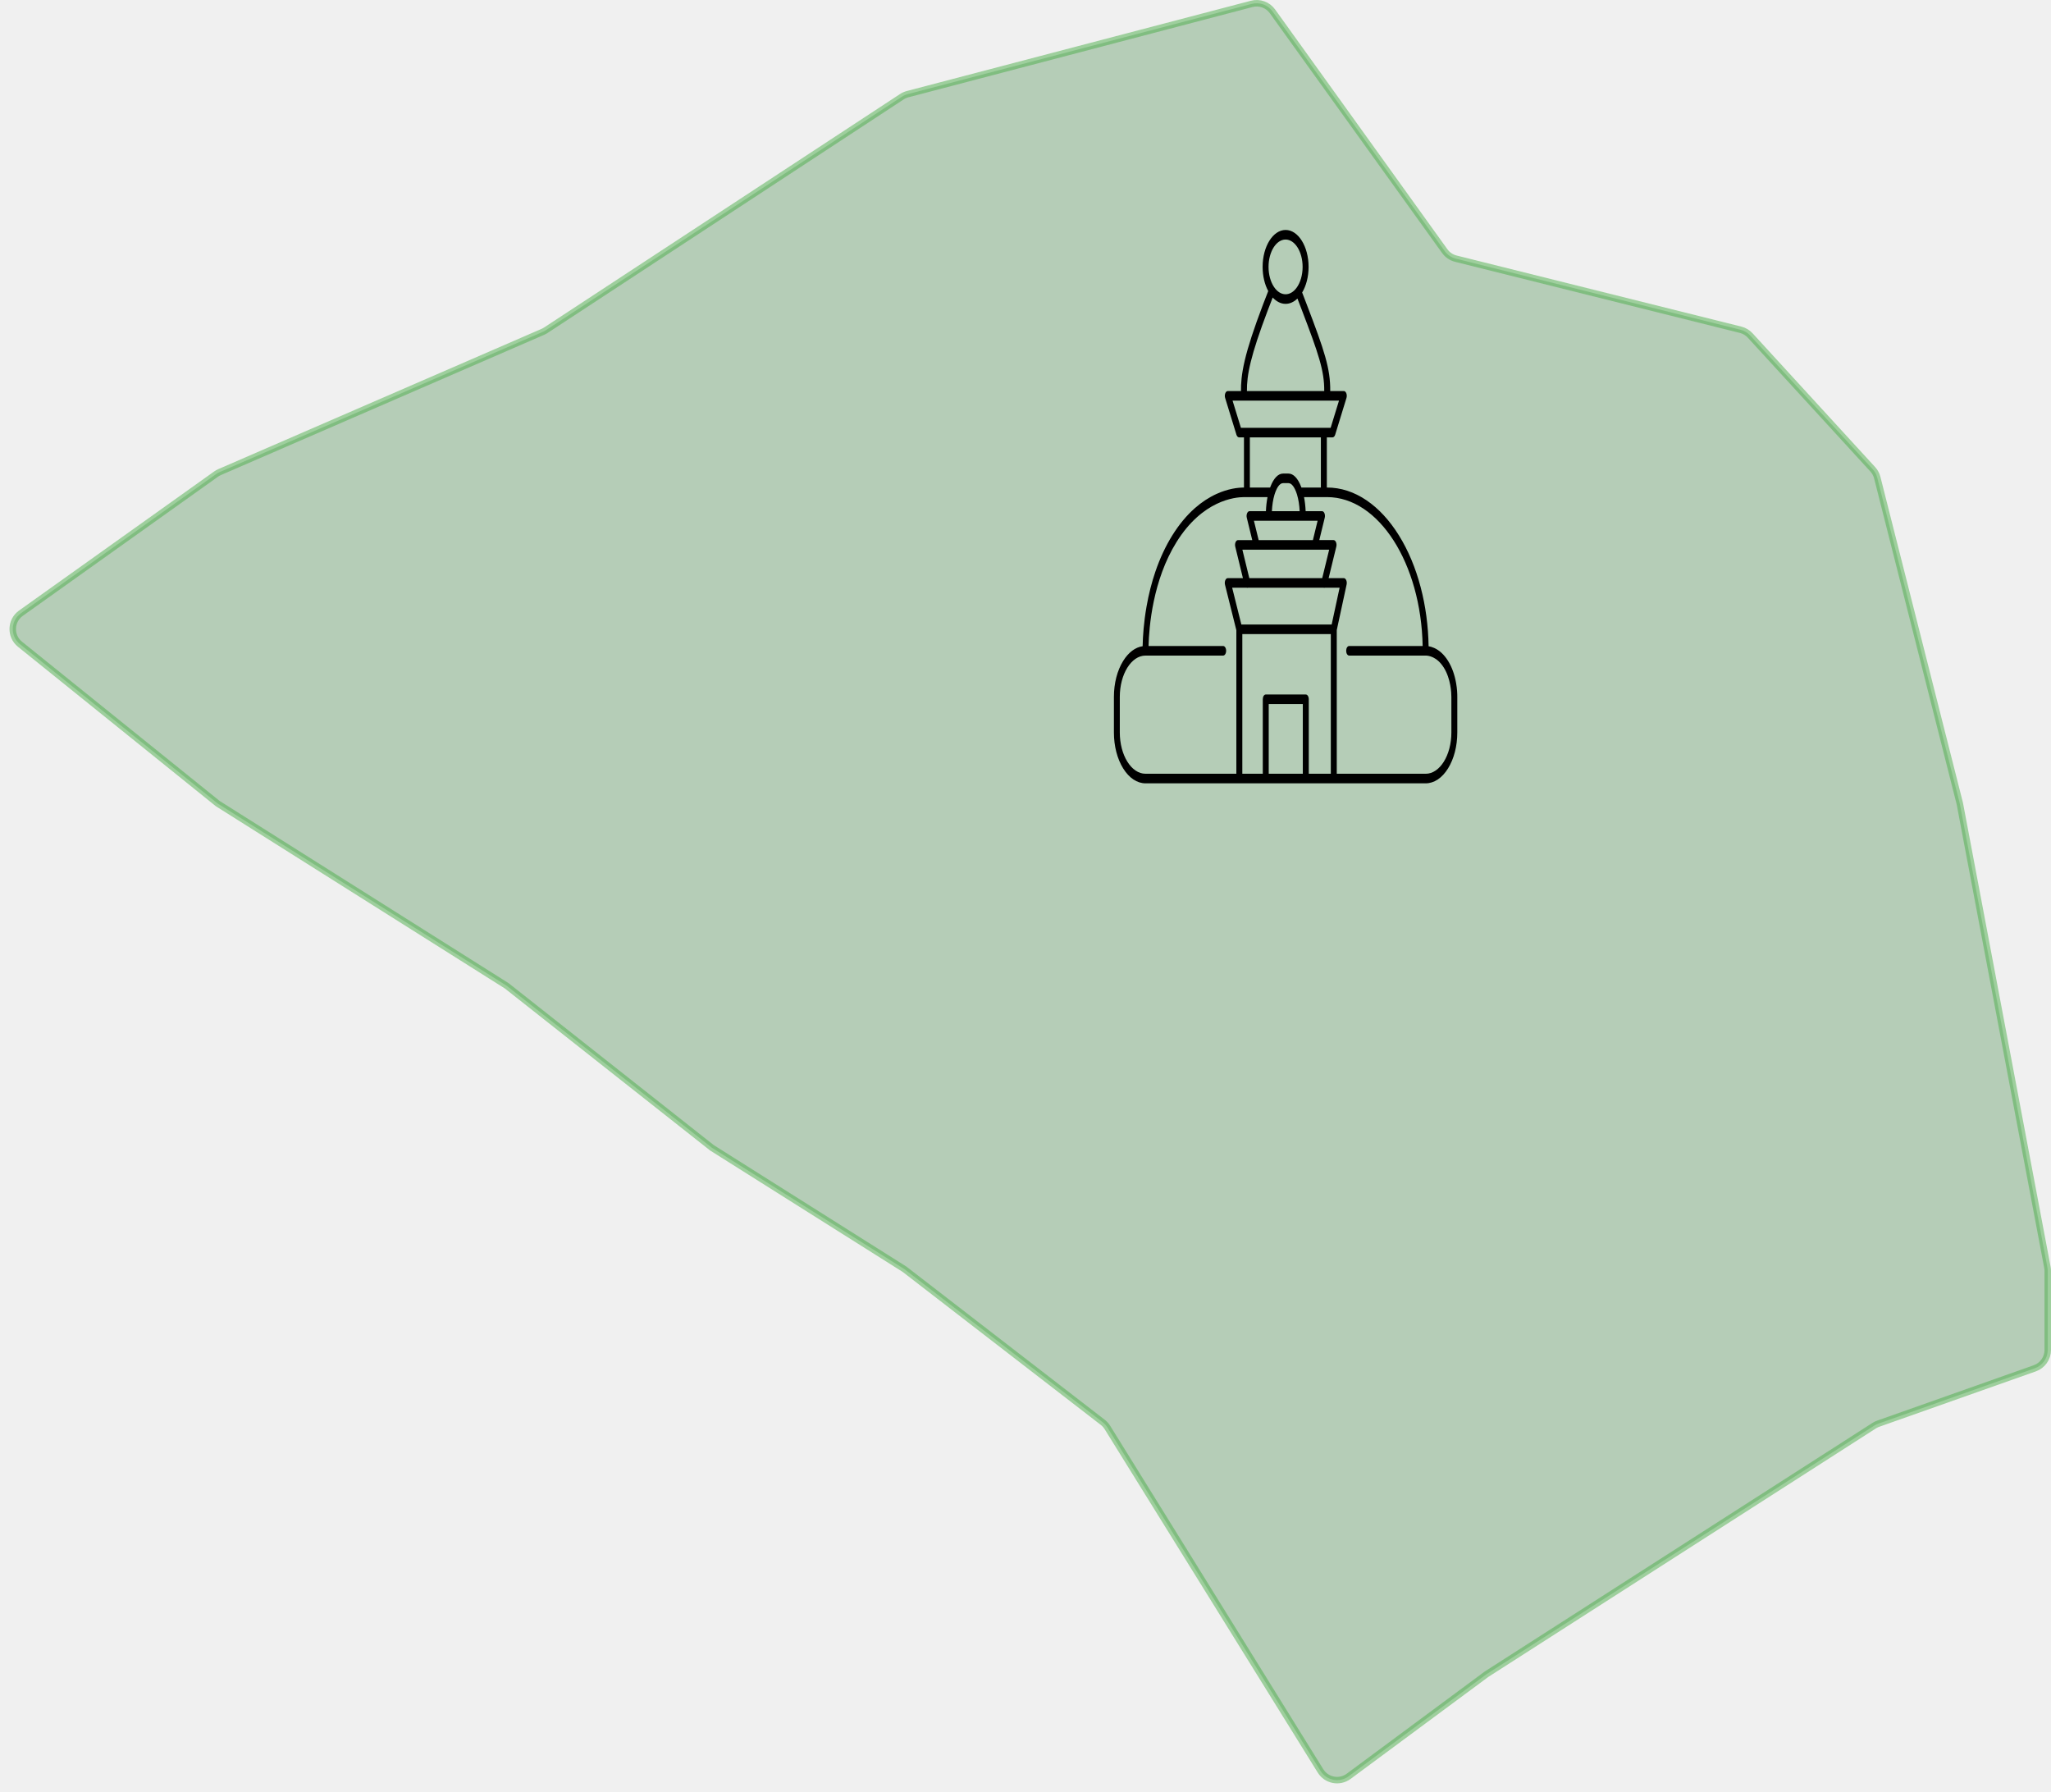
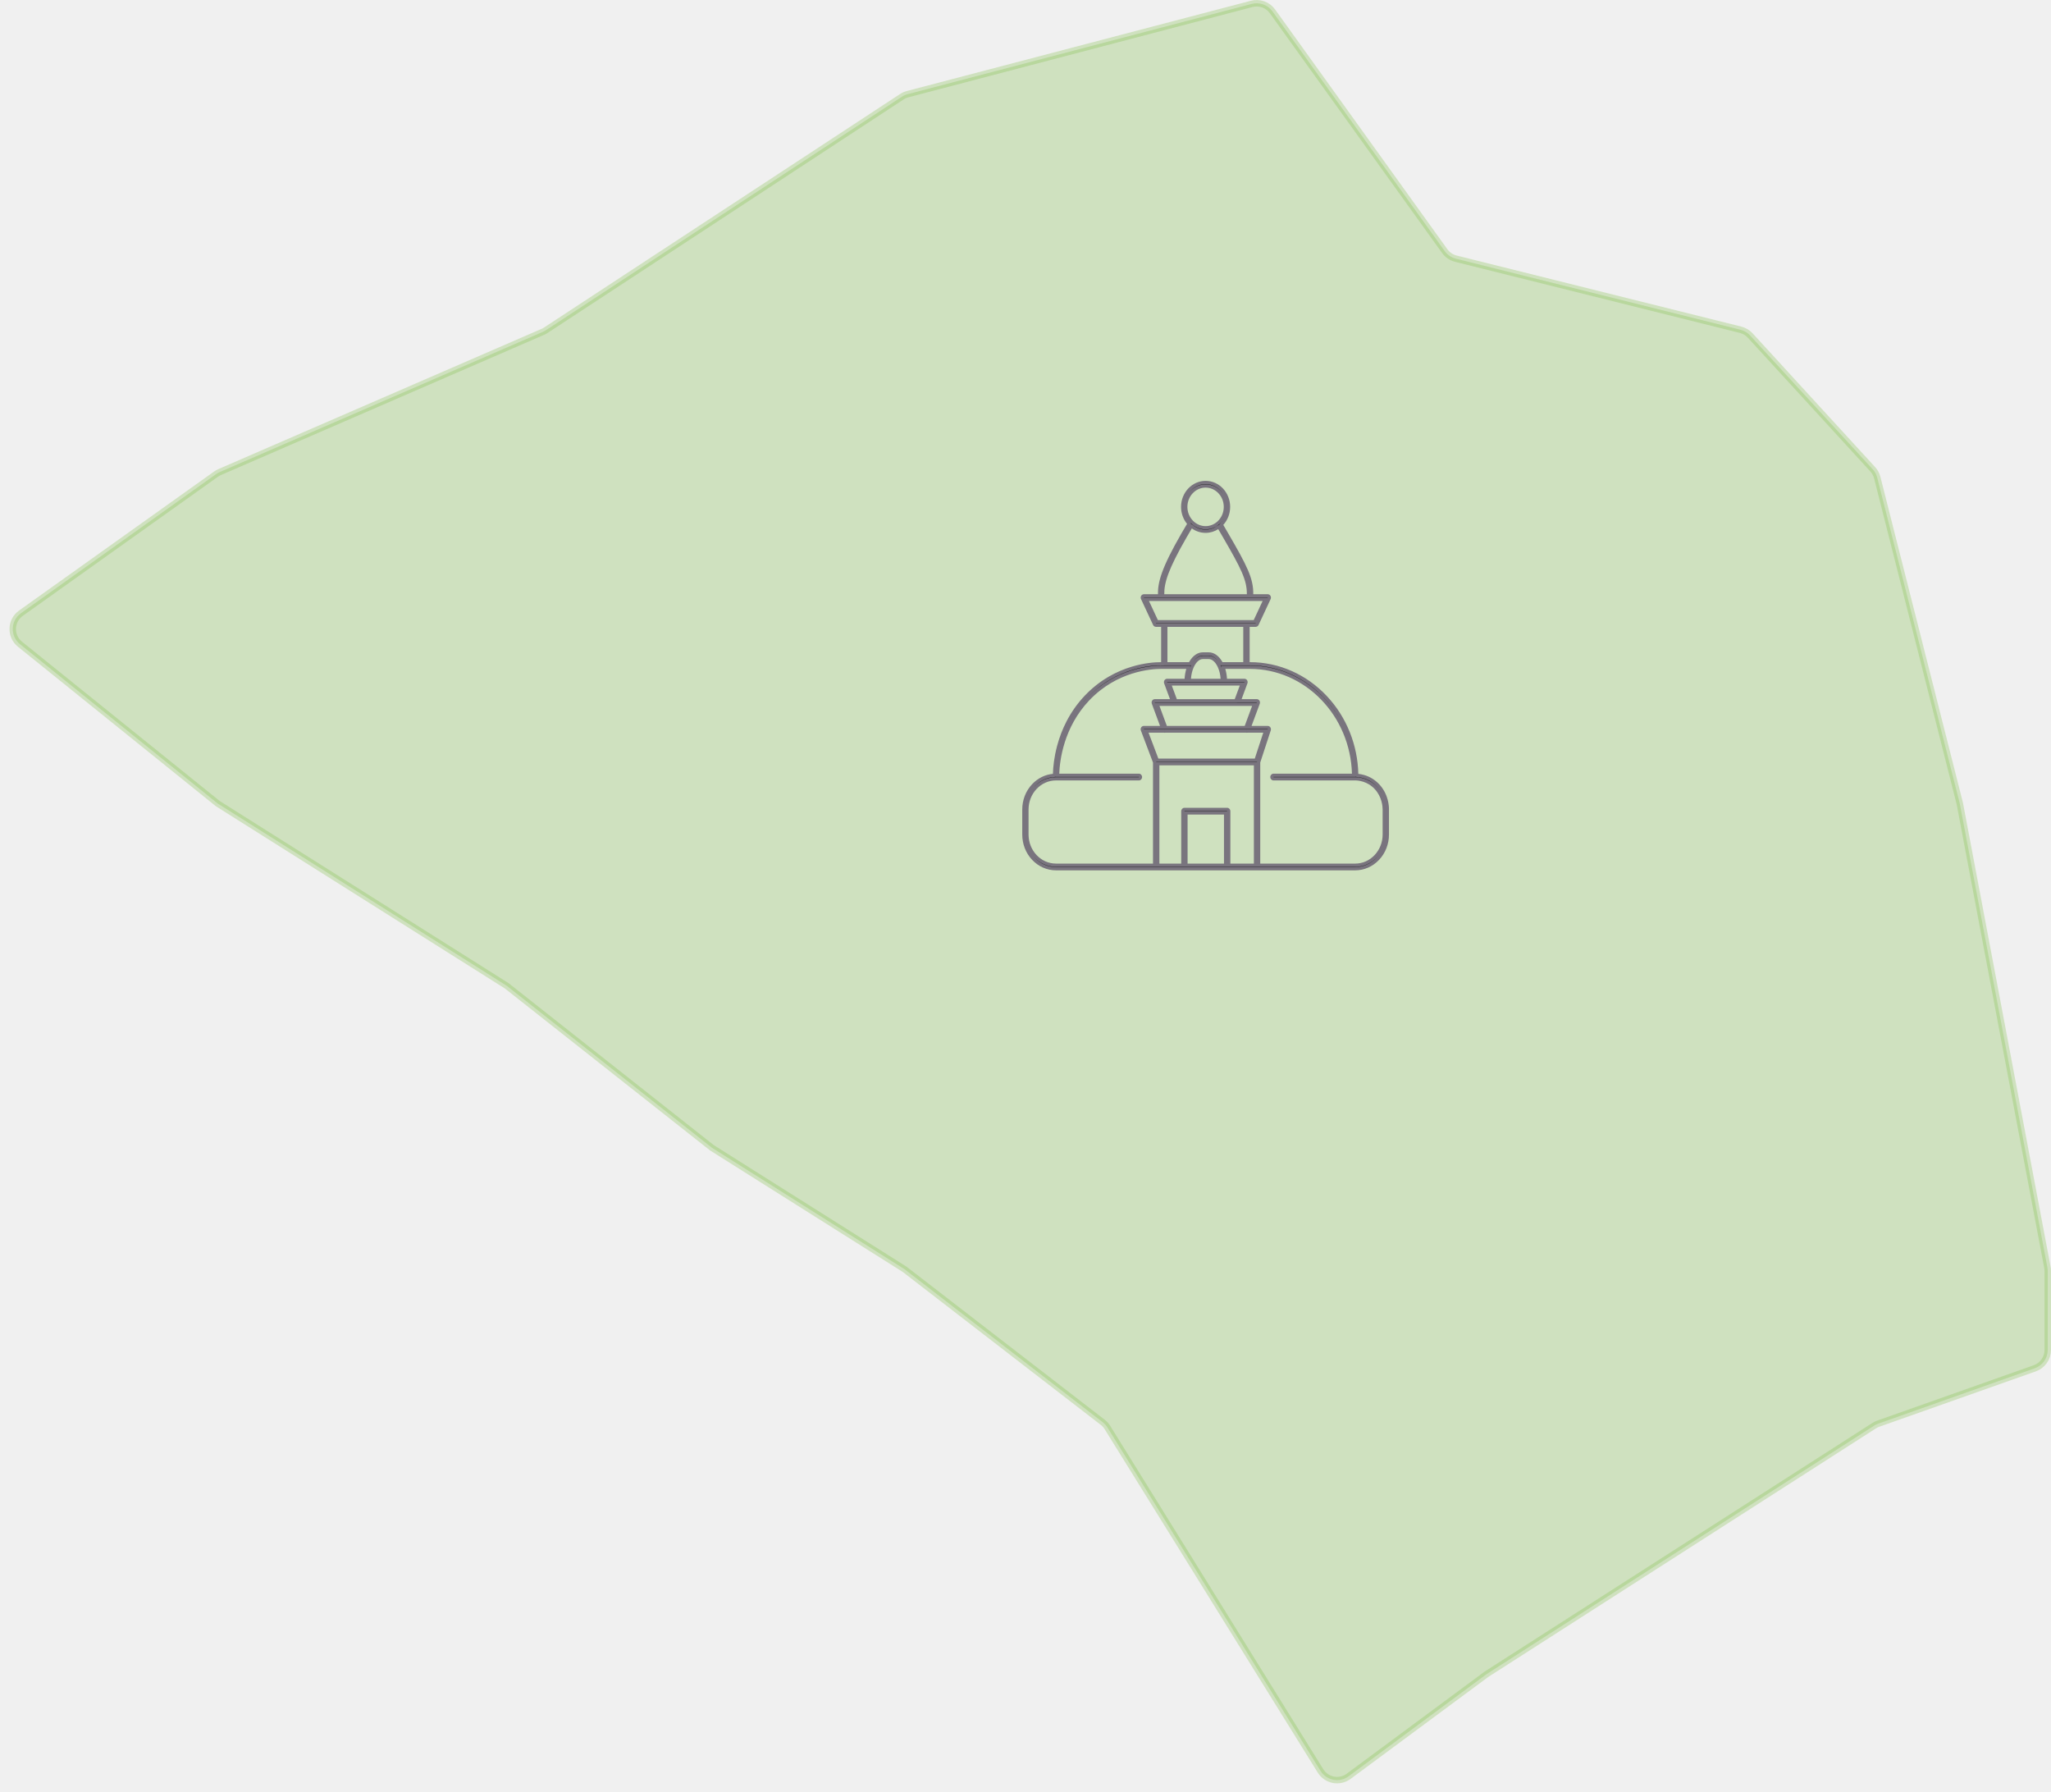
<svg xmlns="http://www.w3.org/2000/svg" width="632" height="552" viewBox="0 0 632 552" fill="none">
-   <path d="M66.586 146.066L6.445 188.929C3.208 191.235 3.068 195.994 6.163 198.487L67.1 247.583L156.137 303.722L219.366 353.624L278.724 391.05L339.804 438.21C340.372 438.648 340.856 439.185 341.235 439.795L406.91 545.619C408.759 548.599 412.759 549.364 415.578 547.277L458.088 515.805L577.51 439.247C577.898 438.999 578.313 438.796 578.748 438.642L627.001 421.574C629.398 420.727 631 418.46 631 415.918V391.612C631 391.238 630.965 390.866 630.896 390.499L603.902 247.583L578.465 147.165C578.222 146.203 577.743 145.317 577.073 144.585L539.311 103.366C538.516 102.498 537.483 101.883 536.341 101.598L448.609 79.697C447.231 79.353 446.019 78.53 445.19 77.377L392.104 3.501C390.654 1.484 388.111 0.568 385.709 1.199L279.672 29.013C279.044 29.178 278.447 29.443 277.904 29.799L168.181 101.753C167.894 101.941 167.593 102.104 167.278 102.24L67.68 145.448C67.294 145.615 66.928 145.822 66.586 146.066Z" fill="#2E7D32" fill-opacity="0.3" stroke="#4DAF4A" stroke-opacity="0.5" stroke-width="2" />
-   <path d="M448.687 210.459C448.222 207.822 447.391 205.521 446.21 203.624C445.029 201.727 443.598 200.384 441.956 199.643C441.306 199.351 440.714 199.19 440.214 199.109C440.11 192.814 439.286 186.7 437.768 180.928C436.192 174.939 433.936 169.559 431.06 164.944C428.185 160.329 424.841 156.697 421.114 154.166C417.255 151.541 413.156 150.21 408.93 150.21H408.856V134.754H410.602C410.95 134.754 411.271 134.437 411.426 133.933L414.906 122.607C415.045 122.153 415.029 121.606 414.863 121.177C414.696 120.741 414.402 120.48 414.085 120.48H409.901C409.967 113.508 408.101 108.022 402.656 93.779C402.222 92.647 401.734 91.372 401.251 90.122C402.478 88.076 403.232 85.29 403.232 82.23C403.232 75.954 400.055 70.848 396.149 70.848C392.244 70.848 389.066 75.954 389.066 82.23C389.066 85.072 389.717 87.678 390.797 89.674C390.239 91.086 389.686 92.511 389.151 93.922C386.357 101.286 384.577 106.741 383.555 111.082C382.525 115.461 382.382 118.291 382.402 120.48H378.337C378.02 120.48 377.726 120.741 377.56 121.177C377.393 121.612 377.374 122.153 377.517 122.607L380.997 133.933C381.151 134.437 381.469 134.754 381.821 134.754H383.319V150.21C381.418 150.216 378.434 150.564 374.893 152.169C372.544 153.233 370.291 154.706 368.197 156.554C365.646 158.799 363.309 161.623 361.246 164.932C359.183 168.247 357.429 172.003 356.028 176.102C354.879 179.467 353.961 183.087 353.3 186.862C352.433 191.8 352.154 196.061 352.096 199.096C349.832 199.426 347.726 201.005 346.101 203.624C344.258 206.585 343.244 210.522 343.244 214.713V225.666C343.244 229.851 344.258 233.796 346.101 236.757C347.943 239.717 350.393 241.346 353.002 241.346H381.906H390.03H402.365H410.985H439.297C441.902 241.346 444.356 239.717 446.198 236.757C448.04 233.796 449.055 229.857 449.055 225.666V214.713C449.066 213.761 449.001 212.251 448.687 210.459ZM396.142 73.802C399.037 73.802 401.39 77.583 401.39 82.236C401.39 84.829 400.658 87.149 399.509 88.698C399.486 88.723 399.466 88.754 399.447 88.779C398.545 89.96 397.392 90.663 396.142 90.663C394.783 90.663 393.545 89.83 392.612 88.468C392.589 88.43 392.561 88.393 392.538 88.356C391.528 86.82 390.893 84.643 390.893 82.23C390.893 77.583 393.247 73.802 396.142 73.802ZM390.708 95.459C391.187 94.196 391.679 92.927 392.174 91.665C393.309 92.896 394.671 93.618 396.138 93.618C397.477 93.618 398.727 93.021 399.795 91.982C400.24 93.133 400.682 94.289 401.08 95.328C406.325 109.042 408.109 114.26 408.051 120.48H384.225C384.186 115.548 385.266 109.795 390.708 95.459ZM379.804 123.435H412.603L410.029 131.806H382.378L379.804 123.435ZM407.018 134.754V150.21H401.022C400.987 150.117 400.953 150.023 400.918 149.936C399.915 147.336 398.534 145.906 397.032 145.906H395.36C393.858 145.906 392.48 147.336 391.478 149.936C391.443 150.03 391.408 150.117 391.373 150.21H385.134V134.754H407.018ZM401.452 238.398H390.947V216.922H401.452V238.398ZM402.373 213.974H390.034C389.527 213.974 389.117 214.632 389.117 215.448V238.398H382.812V195.364H410.079V238.398H403.29V215.448C403.29 214.632 402.88 213.974 402.373 213.974ZM410.342 192.416H382.514L379.685 181.078H384.143C384.279 181.127 384.422 181.134 384.565 181.078H407.842C407.912 181.103 407.981 181.115 408.047 181.115C408.117 181.115 408.19 181.103 408.256 181.078H412.788L410.342 192.416ZM384.968 178.13L382.831 169.36H387.224C387.232 169.36 387.236 169.36 387.243 169.36H405.179H405.183H405.191H409.572L407.432 178.13H384.968ZM404.556 166.412H387.847L386.388 160.447H390.909C390.932 160.447 390.951 160.454 390.975 160.454C390.998 160.454 391.017 160.454 391.04 160.447H401.359C401.382 160.447 401.402 160.454 401.425 160.454C401.448 160.454 401.467 160.454 401.49 160.447H406.011L404.556 166.412ZM391.923 157.493C392.008 155.633 392.283 153.898 392.716 152.443C392.743 152.374 392.763 152.306 392.782 152.231C392.863 151.976 392.948 151.727 393.041 151.491C393.421 150.508 394.226 148.854 395.364 148.854H397.036C398.174 148.854 398.983 150.508 399.362 151.491C399.455 151.727 399.54 151.976 399.621 152.231C399.641 152.306 399.664 152.381 399.687 152.449C400.124 153.904 400.395 155.64 400.48 157.493H391.923ZM345.059 225.666V214.713C345.059 207.692 348.612 201.982 352.982 201.982H376.905C377.413 201.982 377.823 201.323 377.823 200.508C377.823 199.693 377.413 199.034 376.905 199.034H353.919C354.066 193.106 355.223 178.758 362.527 167.022C370.531 154.159 380.486 153.158 383.357 153.158H383.365H390.576C390.313 154.508 390.143 155.969 390.084 157.487H385.041C384.739 157.487 384.453 157.73 384.283 158.134C384.112 158.538 384.077 159.048 384.186 159.502L385.873 166.406H381.488C381.186 166.406 380.9 166.648 380.73 167.046C380.559 167.451 380.52 167.961 380.633 168.415L382.998 178.123H378.326C378.02 178.123 377.738 178.366 377.567 178.77C377.397 179.175 377.362 179.691 377.474 180.145L380.973 194.17V238.391H352.982C348.612 238.398 345.059 232.688 345.059 225.666ZM447.232 225.666C447.232 232.688 443.679 238.398 439.309 238.398H411.914V194.139L414.948 180.083C415.045 179.635 415.002 179.131 414.828 178.745C414.654 178.36 414.379 178.123 414.081 178.123H409.406L411.774 168.415C411.887 167.961 411.848 167.451 411.678 167.046C411.507 166.642 411.221 166.4 410.919 166.4H406.53L408.214 159.496C408.326 159.042 408.287 158.532 408.117 158.127C407.947 157.723 407.664 157.487 407.358 157.487H402.323C402.261 155.969 402.094 154.508 401.831 153.158H408.93C424.868 153.158 437.892 173.602 438.38 199.034H415.73C415.223 199.034 414.813 199.693 414.813 200.508C414.813 201.323 415.223 201.982 415.73 201.982H439.309C440.083 201.982 442.757 202.249 444.909 205.708C447.061 209.166 447.228 213.475 447.228 214.713L447.232 225.666Z" fill="black" />
+   <path d="M66.586 146.066L6.445 188.929C3.208 191.235 3.068 195.994 6.163 198.487L67.1 247.583L156.137 303.722L219.366 353.624L278.724 391.05L339.804 438.21C340.372 438.648 340.856 439.185 341.235 439.795L406.91 545.619C408.759 548.599 412.759 549.364 415.578 547.277L458.088 515.805L577.51 439.247C577.898 438.999 578.313 438.796 578.748 438.642L627.001 421.574C629.398 420.727 631 418.46 631 415.918V391.612C631 391.239 630.965 390.866 630.896 390.499L603.902 247.583L578.465 147.165C578.222 146.203 577.743 145.317 577.073 144.585L539.311 103.366C538.516 102.498 537.483 101.883 536.341 101.598L448.609 79.697C447.231 79.353 446.019 78.53 445.19 77.377L392.104 3.501C390.654 1.484 388.112 0.568 385.709 1.199L279.672 29.013C279.044 29.178 278.447 29.443 277.904 29.799L168.181 101.753C167.894 101.941 167.593 102.104 167.278 102.24L67.68 145.448C67.294 145.615 66.928 145.822 66.586 146.066Z" fill="#83BF4F" fill-opacity="0.3" stroke="#83BF4F" stroke-opacity="0.3" stroke-width="2" />
+   <mask id="path-2-inside-1_1224_4656" fill="white">
+     <path d="M427.606 246.414C427.109 244.558 426.221 242.938 424.961 241.603C423.699 240.268 422.171 239.322 420.417 238.801C419.723 238.595 419.091 238.482 418.557 238.425C418.446 233.995 417.566 229.692 415.945 225.629C414.263 221.414 411.853 217.627 408.782 214.379C405.711 211.131 402.14 208.575 398.16 206.793C394.039 204.946 389.661 204.009 385.148 204.009H385.069V193.131H386.933C387.305 193.131 387.648 192.908 387.814 192.553L391.53 184.582C391.678 184.262 391.662 183.877 391.484 183.575C391.306 183.268 390.992 183.085 390.653 183.085H386.185C386.255 178.177 384.263 174.317 378.447 164.292C377.984 163.495 377.464 162.598 376.947 161.718C378.257 160.278 379.063 158.317 379.063 156.163C379.063 151.746 375.67 148.152 371.499 148.152C367.329 148.152 363.935 151.746 363.935 156.163C363.935 158.164 364.63 159.998 365.783 161.403C365.188 162.397 364.597 163.399 364.026 164.393C361.042 169.576 359.141 173.415 358.049 176.47C356.95 179.552 356.797 181.544 356.818 183.085H352.477C352.139 183.085 351.824 183.268 351.647 183.575C351.469 183.881 351.448 184.262 351.601 184.582L355.317 192.553C355.482 192.908 355.821 193.131 356.197 193.131H357.797V204.009C355.768 204.013 352.581 204.259 348.799 205.388C346.29 206.137 343.884 207.174 341.648 208.474C338.924 210.054 336.427 212.042 334.224 214.371C332.021 216.704 330.149 219.348 328.653 222.233C327.425 224.601 326.445 227.149 325.739 229.806C324.813 233.281 324.515 236.28 324.453 238.416C322.035 238.648 319.786 239.76 318.05 241.603C316.083 243.687 315 246.458 315 249.407V257.116C315 260.062 316.083 262.839 318.05 264.922C320.018 267.006 322.634 268.152 325.42 268.152H356.288H364.964H378.137H387.342H417.578C420.36 268.152 422.981 267.006 424.947 264.922C426.915 262.839 427.999 260.067 427.999 257.116V249.407C428.011 248.738 427.941 247.675 427.606 246.414ZM371.491 150.232C374.583 150.232 377.096 152.893 377.096 156.168C377.096 157.993 376.315 159.626 375.087 160.716C375.062 160.733 375.042 160.755 375.021 160.773C374.058 161.604 372.826 162.099 371.491 162.099C370.04 162.099 368.717 161.512 367.721 160.554C367.697 160.527 367.668 160.501 367.643 160.475C366.564 159.394 365.886 157.862 365.886 156.163C365.886 152.893 368.399 150.232 371.491 150.232ZM365.688 165.474C366.2 164.585 366.725 163.692 367.254 162.804C368.465 163.671 369.92 164.178 371.487 164.178C372.917 164.178 374.252 163.758 375.393 163.027C375.868 163.837 376.339 164.651 376.765 165.382C382.366 175.034 384.271 178.707 384.209 183.085H358.764C358.723 179.613 359.876 175.564 365.688 165.474ZM354.044 185.164H389.07L386.321 191.056H356.793L354.044 185.164ZM383.106 193.131V204.009H376.703C376.666 203.943 376.629 203.878 376.591 203.816C375.521 201.987 374.045 200.98 372.442 200.98H370.656C369.052 200.98 367.581 201.987 366.51 203.816C366.473 203.882 366.436 203.943 366.399 204.009H359.736V193.131H383.106ZM377.162 266.077H365.944V250.962H377.162V266.077ZM378.146 248.887H364.968C364.427 248.887 363.989 249.351 363.989 249.925V266.077H357.256V235.79H386.375V266.077H379.125V249.925C379.125 249.351 378.687 248.887 378.146 248.887ZM386.656 233.715H356.937L353.916 225.735H358.678C358.822 225.77 358.975 225.774 359.128 225.735H383.986C384.061 225.752 384.135 225.761 384.205 225.761C384.28 225.761 384.358 225.752 384.428 225.735H389.269L386.656 233.715ZM359.558 223.66L357.276 217.487H361.968C361.976 217.487 361.98 217.487 361.988 217.487H381.142H381.147H381.155H385.834L383.548 223.66H359.558ZM380.477 215.412H362.633L361.075 211.214H365.903C365.927 211.214 365.948 211.219 365.973 211.219C365.998 211.219 366.018 211.219 366.043 211.214H377.063C377.088 211.214 377.108 211.219 377.133 211.219C377.158 211.219 377.179 211.219 377.203 211.214H382.031L380.477 215.412ZM366.986 209.135C367.076 207.826 367.37 206.605 367.833 205.581C367.862 205.532 367.882 205.484 367.903 205.432C367.99 205.252 368.081 205.077 368.18 204.911C368.585 204.219 369.445 203.055 370.66 203.055H372.446C373.661 203.055 374.525 204.219 374.93 204.911C375.029 205.077 375.12 205.252 375.207 205.432C375.228 205.484 375.252 205.537 375.277 205.585C375.744 206.609 376.033 207.831 376.124 209.135H366.986ZM316.939 257.116V249.407C316.939 244.466 320.733 240.447 325.4 240.447H350.948C351.49 240.447 351.928 239.983 351.928 239.41C351.928 238.836 351.49 238.372 350.948 238.372H326.4C326.557 234.201 327.793 224.102 335.593 215.841C344.141 206.789 354.772 206.084 357.838 206.084H357.847H365.547C365.266 207.034 365.084 208.063 365.022 209.131H359.636C359.314 209.131 359.008 209.302 358.826 209.586C358.644 209.87 358.607 210.229 358.723 210.549L360.525 215.408H355.842C355.52 215.408 355.214 215.579 355.032 215.859C354.85 216.144 354.809 216.502 354.928 216.822L357.454 223.655H352.465C352.139 223.655 351.837 223.826 351.655 224.11C351.473 224.395 351.436 224.758 351.556 225.078L355.292 234.949V266.073H325.4C320.733 266.077 316.939 262.059 316.939 257.116ZM426.052 257.116C426.052 262.059 422.257 266.077 417.591 266.077H388.335V234.927L391.575 225.034C391.678 224.719 391.633 224.364 391.447 224.093C391.261 223.822 390.968 223.655 390.649 223.655H385.656L388.186 216.822C388.305 216.502 388.264 216.144 388.082 215.859C387.901 215.574 387.595 215.404 387.272 215.404H382.585L384.383 210.545C384.503 210.225 384.461 209.866 384.28 209.582C384.098 209.297 383.796 209.131 383.469 209.131H378.092C378.026 208.063 377.848 207.034 377.567 206.084H385.148C402.169 206.084 416.078 220.473 416.599 238.372H392.41C391.869 238.372 391.43 238.836 391.43 239.41C391.43 239.983 391.869 240.447 392.41 240.447H417.591C418.417 240.447 421.273 240.636 423.572 243.069C425.87 245.503 426.047 248.537 426.047 249.407L426.052 257.116Z" />
+   </mask>
+   <path d="M427.606 246.414C427.109 244.558 426.221 242.938 424.961 241.603C423.699 240.268 422.171 239.322 420.417 238.801C419.723 238.595 419.091 238.482 418.557 238.425C418.446 233.995 417.566 229.692 415.945 225.629C414.263 221.414 411.853 217.627 408.782 214.379C405.711 211.131 402.14 208.575 398.16 206.793C394.039 204.946 389.661 204.009 385.148 204.009H385.069V193.131H386.933C387.305 193.131 387.648 192.908 387.814 192.553L391.53 184.582C391.678 184.262 391.662 183.877 391.484 183.575C391.306 183.268 390.992 183.085 390.653 183.085H386.185C386.255 178.177 384.263 174.317 378.447 164.292C377.984 163.495 377.464 162.598 376.947 161.718C378.257 160.278 379.063 158.317 379.063 156.163C379.063 151.746 375.67 148.152 371.499 148.152C367.329 148.152 363.935 151.746 363.935 156.163C363.935 158.164 364.63 159.998 365.783 161.403C365.188 162.397 364.597 163.399 364.026 164.393C361.042 169.576 359.141 173.415 358.049 176.47C356.95 179.552 356.797 181.544 356.818 183.085H352.477C352.139 183.085 351.824 183.268 351.647 183.575C351.469 183.881 351.448 184.262 351.601 184.582L355.317 192.553C355.482 192.908 355.821 193.131 356.197 193.131H357.797V204.009C355.768 204.013 352.581 204.259 348.799 205.388C346.29 206.137 343.884 207.174 341.648 208.474C338.924 210.054 336.427 212.042 334.224 214.371C332.021 216.704 330.149 219.348 328.653 222.233C327.425 224.601 326.445 227.149 325.739 229.806C324.813 233.281 324.515 236.28 324.453 238.416C322.035 238.648 319.786 239.76 318.05 241.603C316.083 243.687 315 246.458 315 249.407V257.116C315 260.062 316.083 262.839 318.05 264.922C320.018 267.006 322.634 268.152 325.42 268.152H356.288H364.964H378.137H387.342H417.578C420.36 268.152 422.981 267.006 424.947 264.922C426.915 262.839 427.999 260.067 427.999 257.116V249.407C428.011 248.738 427.941 247.675 427.606 246.414ZM371.491 150.232C374.583 150.232 377.096 152.893 377.096 156.168C377.096 157.993 376.315 159.626 375.087 160.716C375.062 160.733 375.042 160.755 375.021 160.773C374.058 161.604 372.826 162.099 371.491 162.099C370.04 162.099 368.717 161.512 367.721 160.554C367.697 160.527 367.668 160.501 367.643 160.475C366.564 159.394 365.886 157.862 365.886 156.163C365.886 152.893 368.399 150.232 371.491 150.232ZM365.688 165.474C366.2 164.585 366.725 163.692 367.254 162.804C368.465 163.671 369.92 164.178 371.487 164.178C372.917 164.178 374.252 163.758 375.393 163.027C375.868 163.837 376.339 164.651 376.765 165.382C382.366 175.034 384.271 178.707 384.209 183.085H358.764C358.723 179.613 359.876 175.564 365.688 165.474ZM354.044 185.164H389.07L386.321 191.056H356.793L354.044 185.164ZM383.106 193.131V204.009H376.703C376.666 203.943 376.629 203.878 376.591 203.816C375.521 201.987 374.045 200.98 372.442 200.98H370.656C369.052 200.98 367.581 201.987 366.51 203.816C366.473 203.882 366.436 203.943 366.399 204.009H359.736V193.131H383.106ZM377.162 266.077H365.944V250.962H377.162V266.077ZM378.146 248.887H364.968C364.427 248.887 363.989 249.351 363.989 249.925V266.077H357.256V235.79H386.375V266.077H379.125V249.925C379.125 249.351 378.687 248.887 378.146 248.887ZM386.656 233.715H356.937L353.916 225.735H358.678C358.822 225.77 358.975 225.774 359.128 225.735H383.986C384.061 225.752 384.135 225.761 384.205 225.761C384.28 225.761 384.358 225.752 384.428 225.735H389.269L386.656 233.715ZM359.558 223.66L357.276 217.487H361.968C361.976 217.487 361.98 217.487 361.988 217.487H381.142H381.147H381.155H385.834L383.548 223.66H359.558ZM380.477 215.412H362.633L361.075 211.214H365.903C365.927 211.214 365.948 211.219 365.973 211.219C365.998 211.219 366.018 211.219 366.043 211.214H377.063C377.088 211.214 377.108 211.219 377.133 211.219C377.158 211.219 377.179 211.219 377.203 211.214H382.031L380.477 215.412ZM366.986 209.135C367.076 207.826 367.37 206.605 367.833 205.581C367.862 205.532 367.882 205.484 367.903 205.432C367.99 205.252 368.081 205.077 368.18 204.911C368.585 204.219 369.445 203.055 370.66 203.055H372.446C373.661 203.055 374.525 204.219 374.93 204.911C375.029 205.077 375.12 205.252 375.207 205.432C375.228 205.484 375.252 205.537 375.277 205.585C375.744 206.609 376.033 207.831 376.124 209.135H366.986ZM316.939 257.116V249.407C316.939 244.466 320.733 240.447 325.4 240.447H350.948C351.49 240.447 351.928 239.983 351.928 239.41C351.928 238.836 351.49 238.372 350.948 238.372H326.4C326.557 234.201 327.793 224.102 335.593 215.841C344.141 206.789 354.772 206.084 357.838 206.084H357.847H365.547C365.266 207.034 365.084 208.063 365.022 209.131H359.636C359.314 209.131 359.008 209.302 358.826 209.586C358.644 209.87 358.607 210.229 358.723 210.549L360.525 215.408H355.842C355.52 215.408 355.214 215.579 355.032 215.859C354.85 216.144 354.809 216.502 354.928 216.822L357.454 223.655H352.465C352.139 223.655 351.837 223.826 351.655 224.11C351.473 224.395 351.436 224.758 351.556 225.078L355.292 234.949V266.073H325.4C320.733 266.077 316.939 262.059 316.939 257.116ZM426.052 257.116C426.052 262.059 422.257 266.077 417.591 266.077H388.335V234.927L391.575 225.034C391.678 224.719 391.633 224.364 391.447 224.093C391.261 223.822 390.968 223.655 390.649 223.655H385.656L388.186 216.822C388.305 216.502 388.264 216.144 388.082 215.859C387.901 215.574 387.595 215.404 387.272 215.404H382.585L384.383 210.545C384.503 210.225 384.461 209.866 384.28 209.582C384.098 209.297 383.796 209.131 383.469 209.131H378.092C378.026 208.063 377.848 207.034 377.567 206.084H385.148C402.169 206.084 416.078 220.473 416.599 238.372H392.41C391.869 238.372 391.43 238.836 391.43 239.41C391.43 239.983 391.869 240.447 392.41 240.447H417.591C418.417 240.447 421.273 240.636 423.572 243.069C425.87 245.503 426.047 248.537 426.047 249.407L426.052 257.116Z" fill="black" stroke="#79747E" stroke-width="2" mask="url(#path-2-inside-1_1224_4656)" />
</svg>
